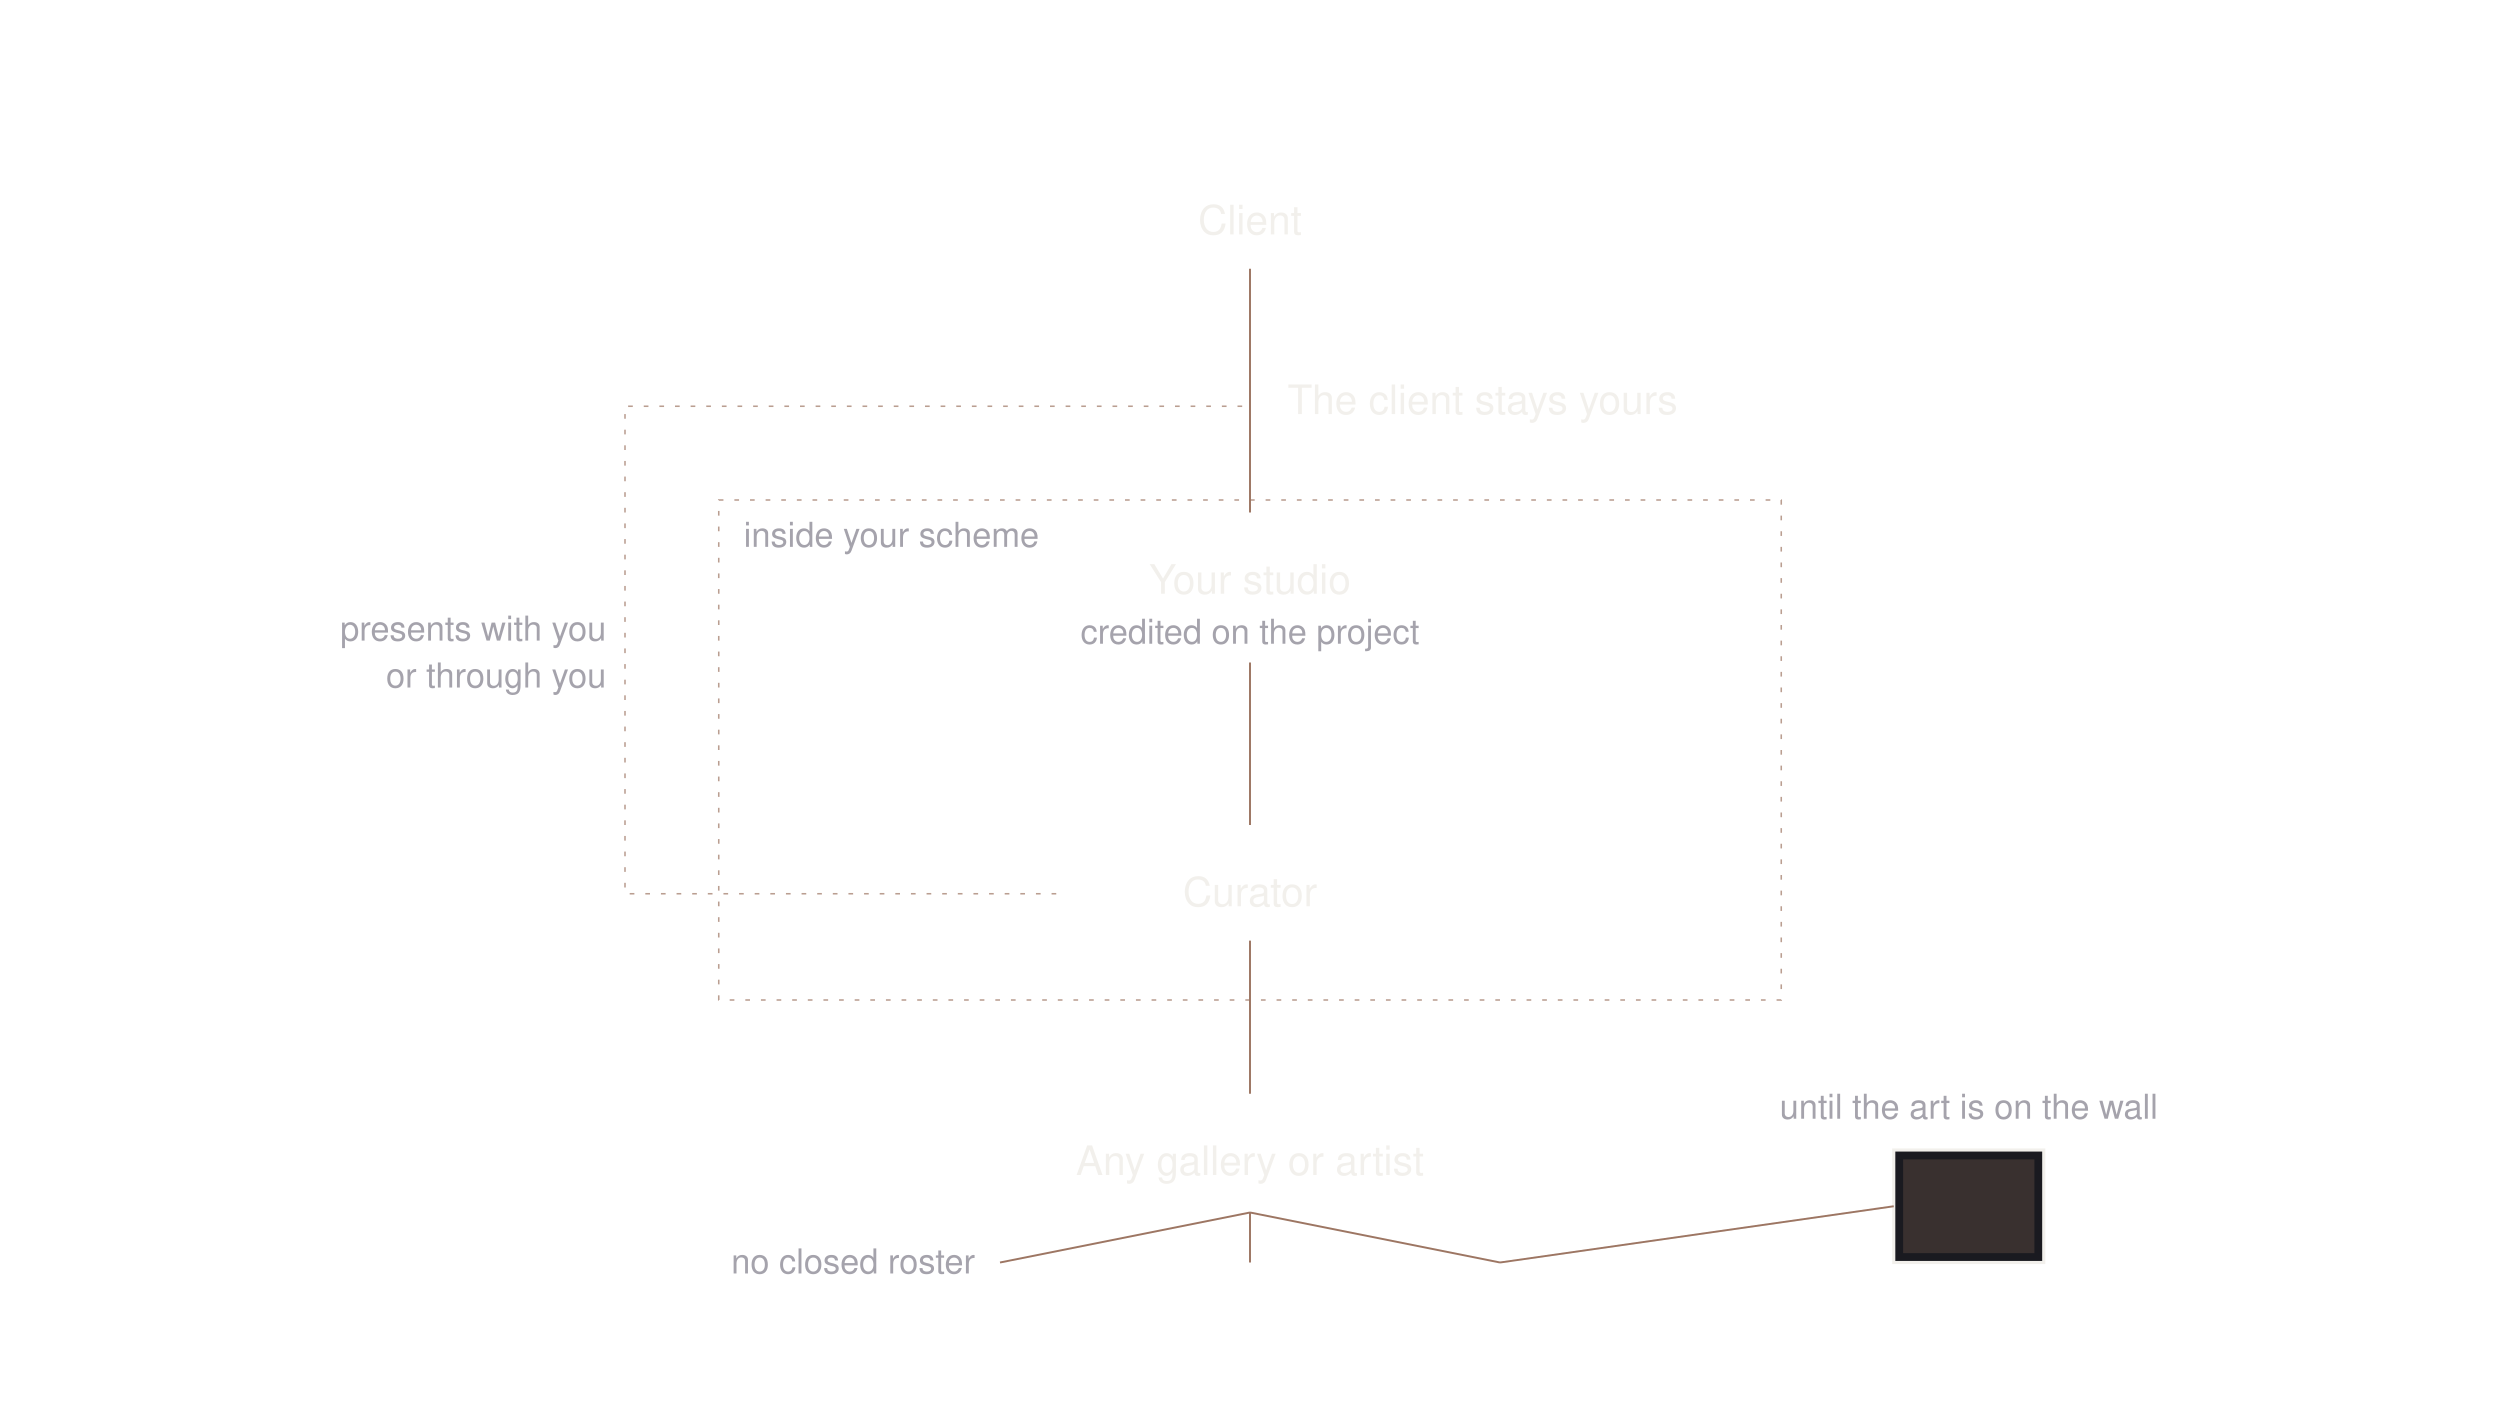
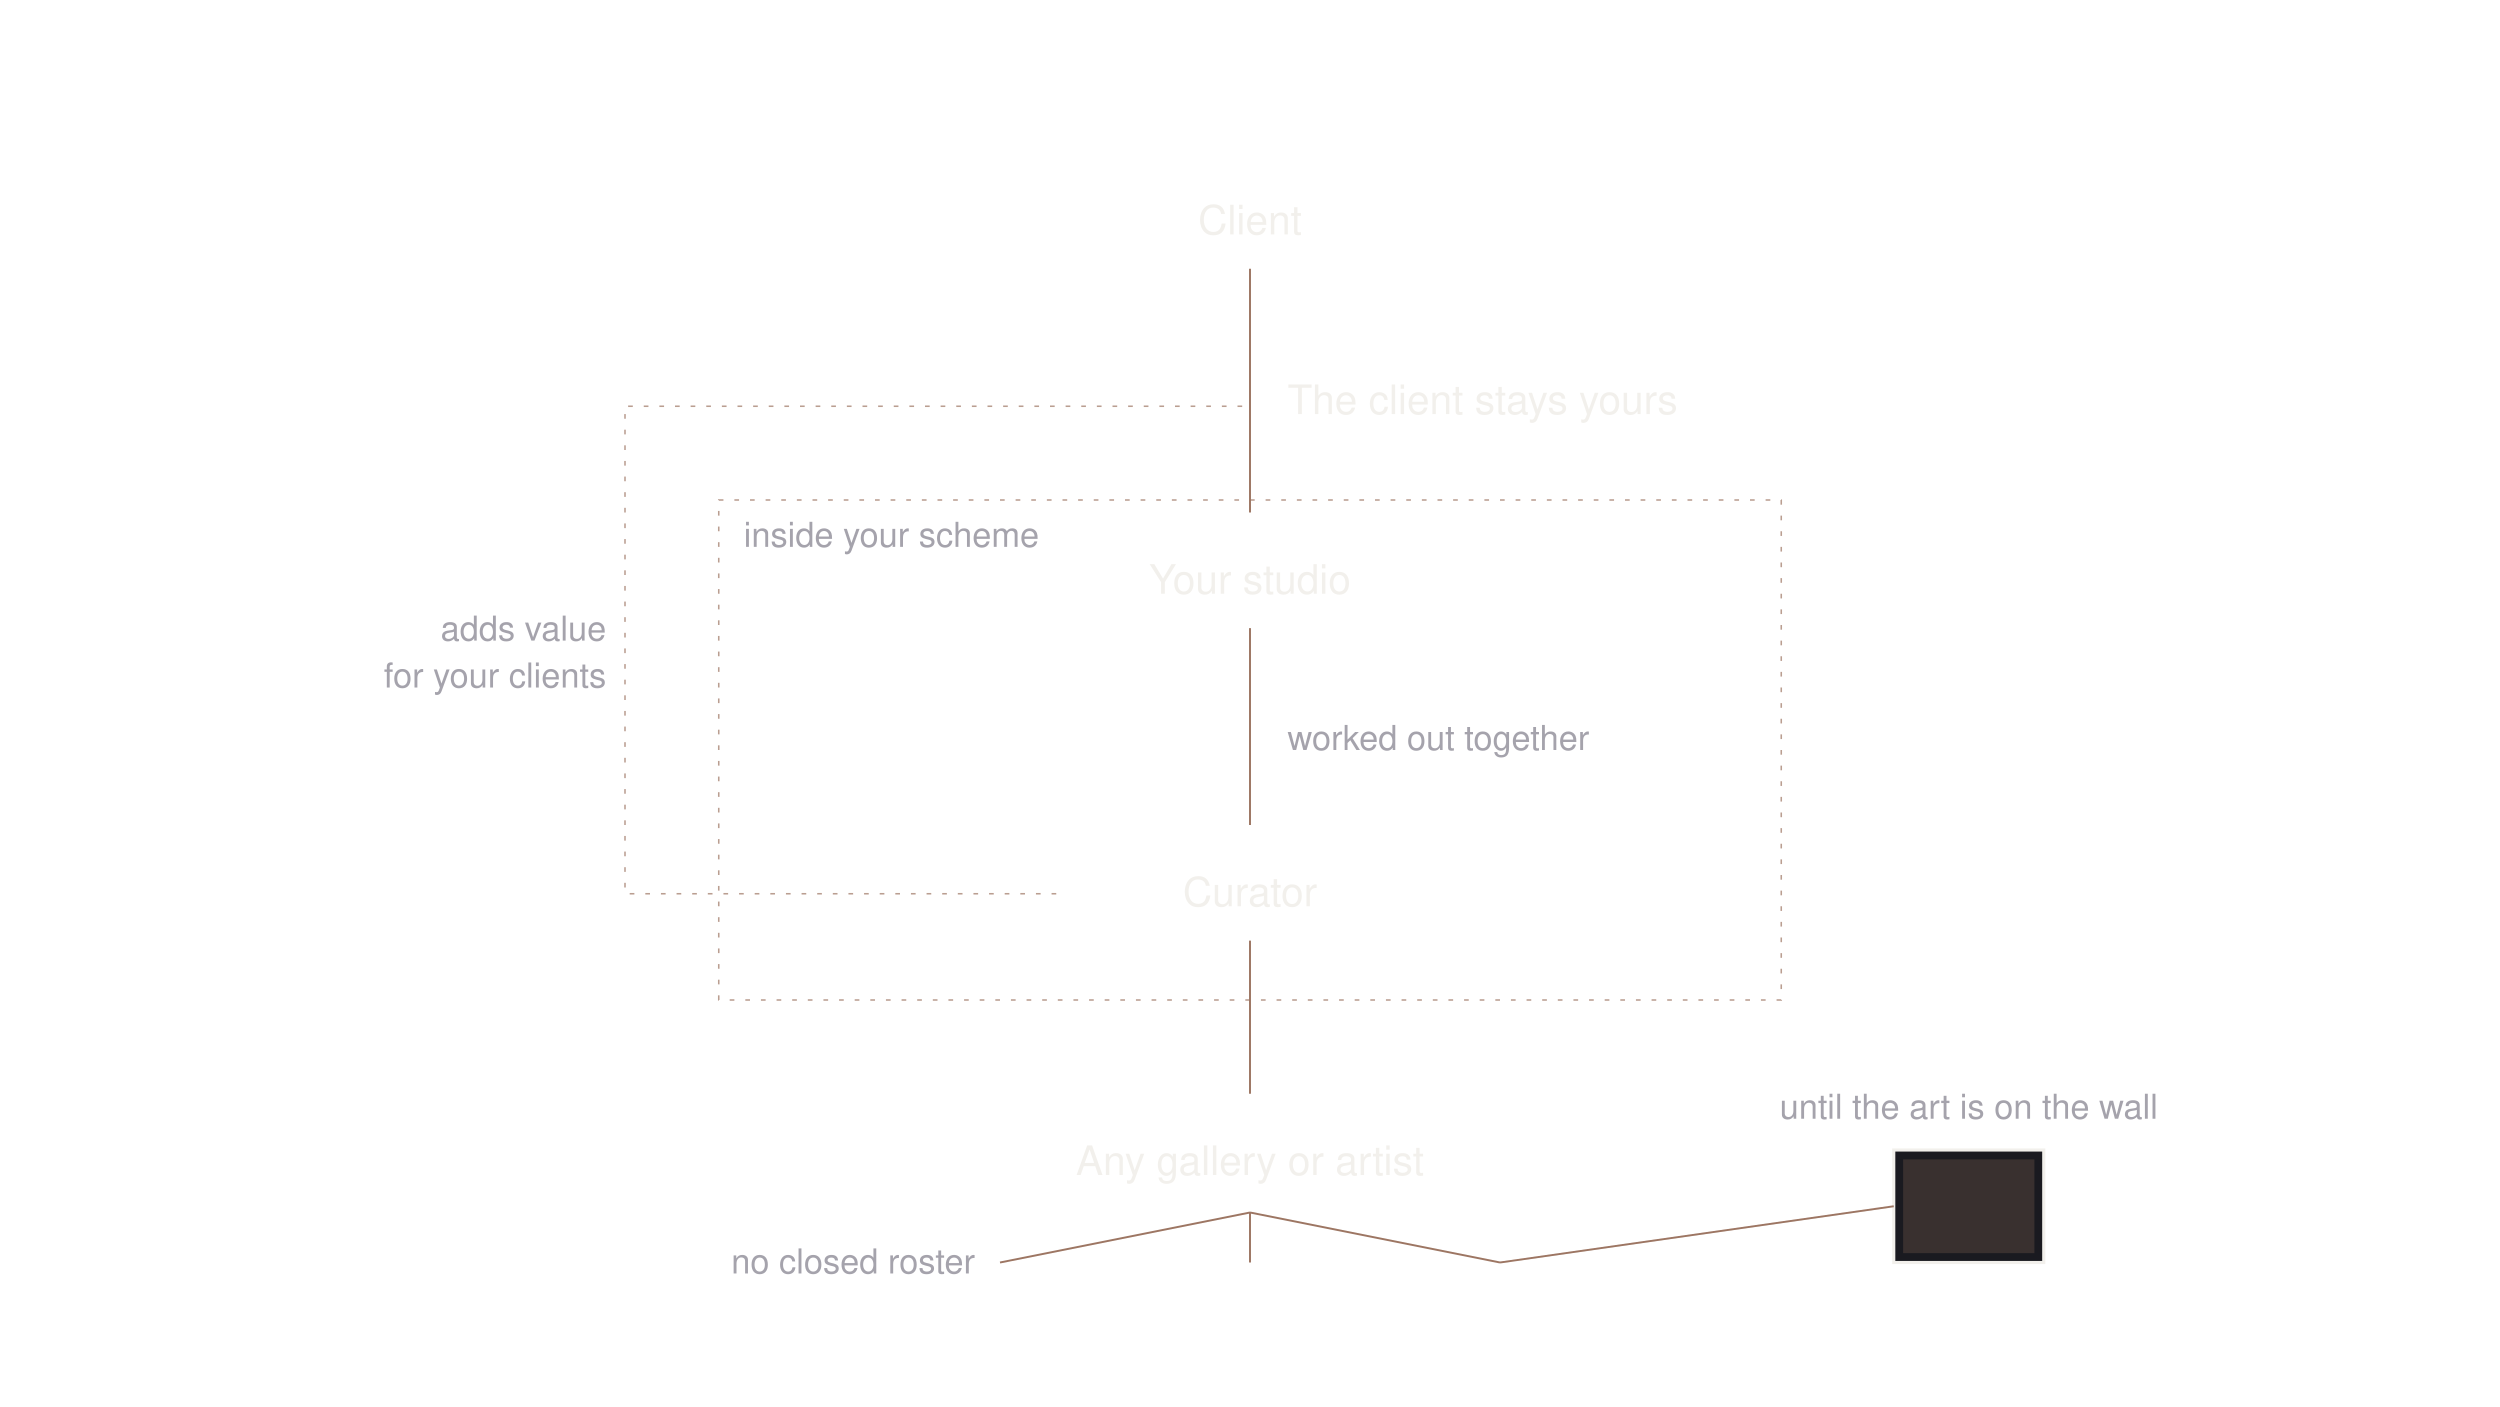
<svg xmlns="http://www.w3.org/2000/svg" viewBox="0 0 1600 900" width="1600" height="900" role="img" aria-labelledby="t d">
  <style>
  .ink{stroke:#F2F0EC;fill:none;stroke-width:2;stroke-linecap:round;stroke-linejoin:round}
  .soft{stroke:#F2F0EC;stroke-opacity:.55;fill:none;stroke-width:1.5;stroke-linejoin:round}
  .frame{fill:#1A1A20;stroke:#F2F0EC;stroke-width:2}
  .art{fill:#9D7663;fill-opacity:.24}
  .dim{stroke:#9D7663;fill:none;stroke-width:1.25}
  .eye{stroke:#9D7663;fill:none;stroke-width:1.25;stroke-dasharray:10 8}
  .lead{stroke:#9D7663;fill:none;stroke-width:1;stroke-dasharray:3 7;stroke-opacity:.7}
  .l1,.l2{font-family:'Plus Jakarta Sans',Helvetica,Arial,sans-serif;fill:#F2F0EC;font-size:26px;font-weight:500}
  .l2{fill:#A5A3AC;font-size:22px;font-weight:400}
  .tp{fill:#9D7663}
  @media (max-width:560px){
    .l1{font-size:52px}
    .l2{display:none}
    .ink,.frame{stroke-width:3.5}
    .soft{stroke-width:3}
    .dim,.eye{stroke-width:2.75}
  }
  @media (max-width:220px){
    .l1{display:none}
  }
</style>
  <text class="l1" x="800" y="150" text-anchor="middle">Client</text>
  <text class="l1" x="800" y="380" text-anchor="middle">Your studio</text>
  <text class="l1" x="800" y="580" text-anchor="middle">Curator</text>
  <text class="l1" x="800" y="752" text-anchor="middle">Any gallery or artist</text>
  <line class="dim" x1="800" y1="172" x2="800" y2="328" stroke-width="2" />
  <text class="l1" x="824" y="265">The client stays yours</text>
  <rect class="lead" x="460" y="320" width="680" height="320" />
  <text class="l2" x="476" y="350">inside your scheme</text>
-   <text class="l2" x="800" y="412" text-anchor="middle">credited on the project</text>
-   <line class="dim" x1="800" y1="424" x2="800" y2="528" />
+   <text class="l2" x="824" y="480">worked out together</text>
+   <line class="dim" x1="800" y1="402" x2="800" y2="528" />
  <path class="lead" d="M676 572 L400 572 L400 260 L800 260" />
-   <text class="l2" x="388" y="410" text-anchor="end">presents with you</text>
-   <text class="l2" x="388" y="440" text-anchor="end">or through you</text>
+   <text class="l2" x="388" y="410" text-anchor="end">adds value</text>
+   <text class="l2" x="388" y="440" text-anchor="end">for your clients</text>
  <line class="dim" x1="800" y1="602" x2="800" y2="700" />
  <line class="dim" x1="800" y1="776" x2="640" y2="808" />
  <line class="dim" x1="800" y1="776" x2="800" y2="808" />
  <line class="dim" x1="800" y1="776" x2="960" y2="808" />
  <text class="l2" x="624" y="815" text-anchor="end">no closed roster</text>
  <rect class="frame" x="1212" y="736" width="96" height="72" />
  <rect class="art" x="1218" y="742" width="84" height="60" />
  <line class="dim" x1="960" y1="808" x2="1212" y2="772" />
  <text class="l2" x="1260" y="716" text-anchor="middle">until the art is on the wall</text>
</svg>
